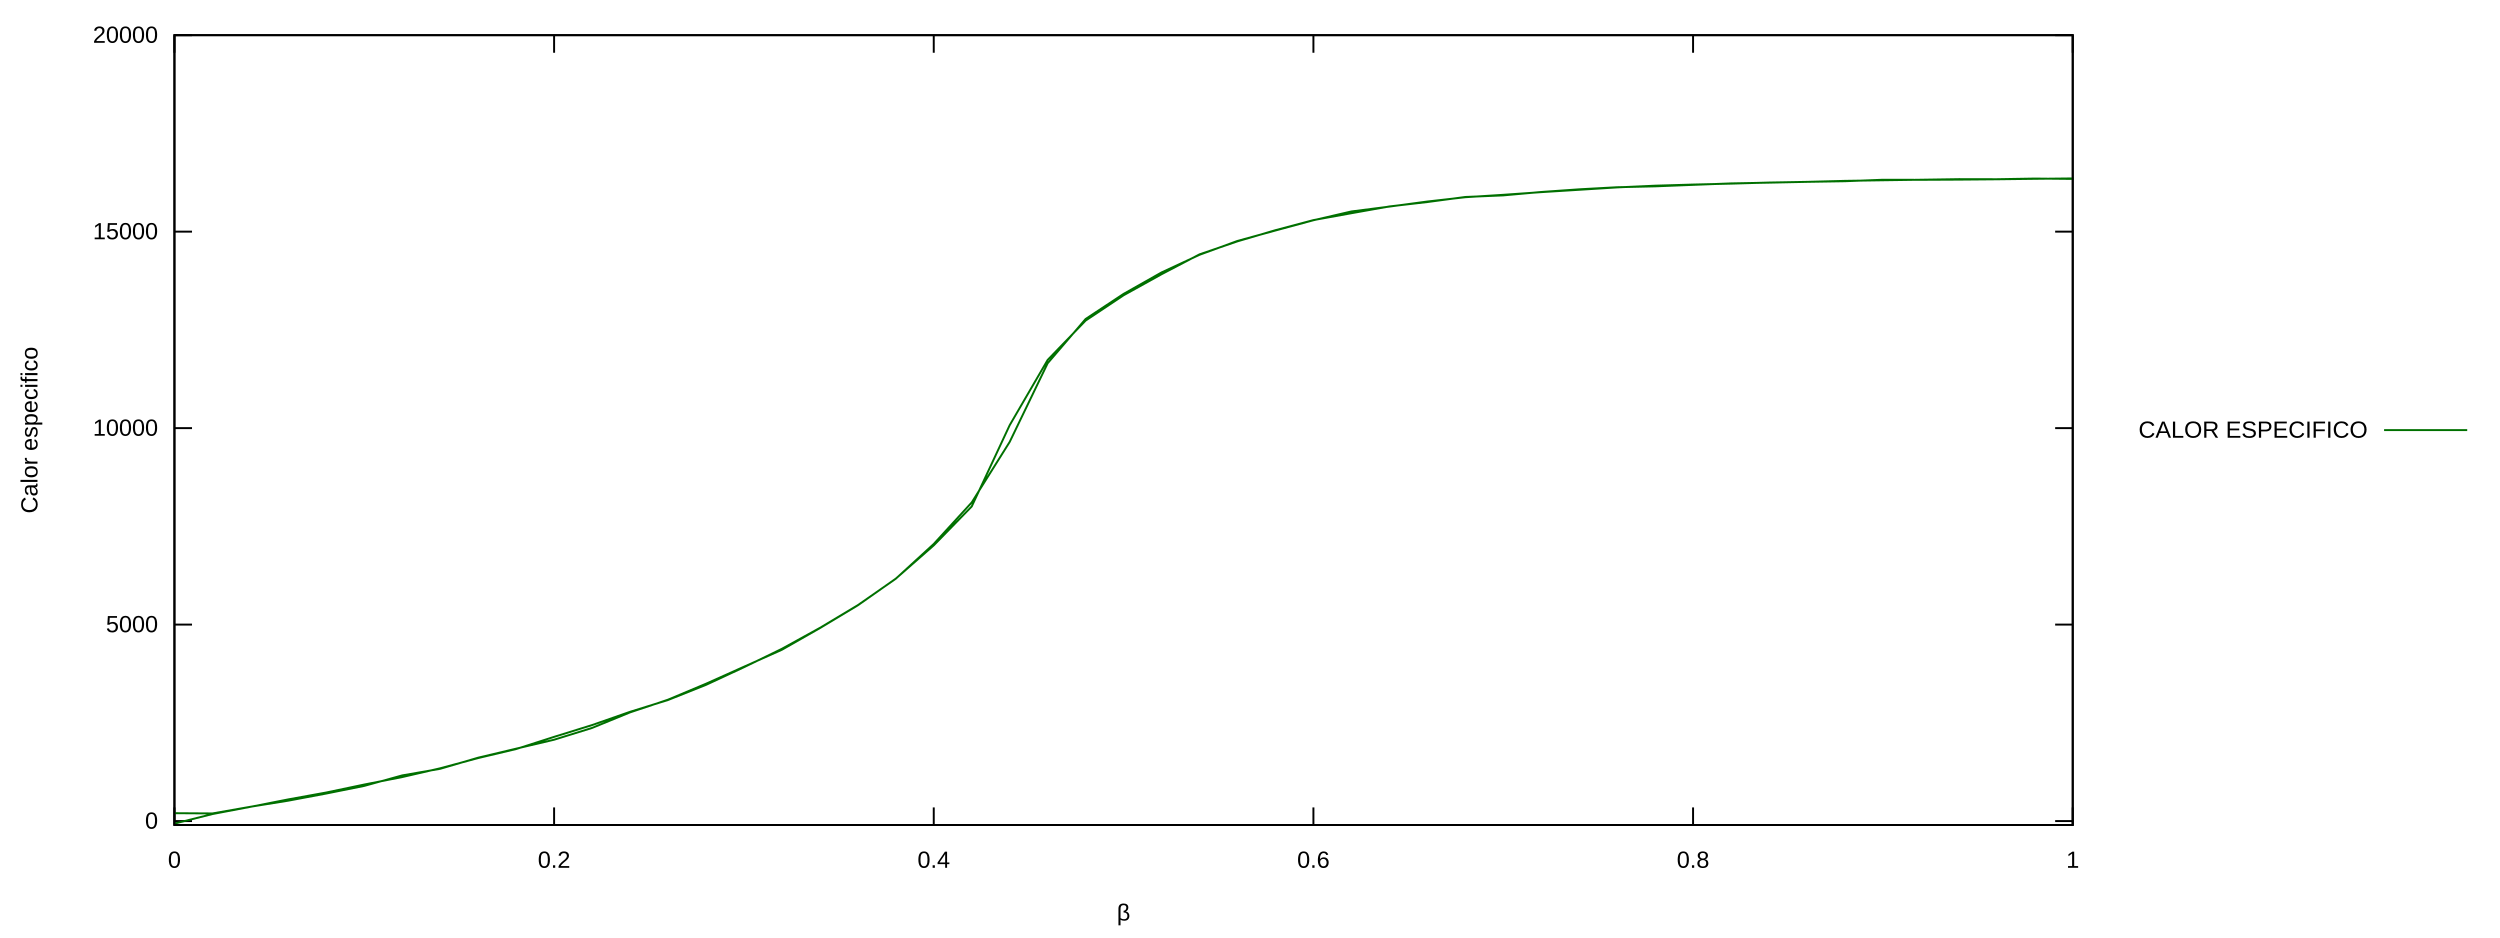
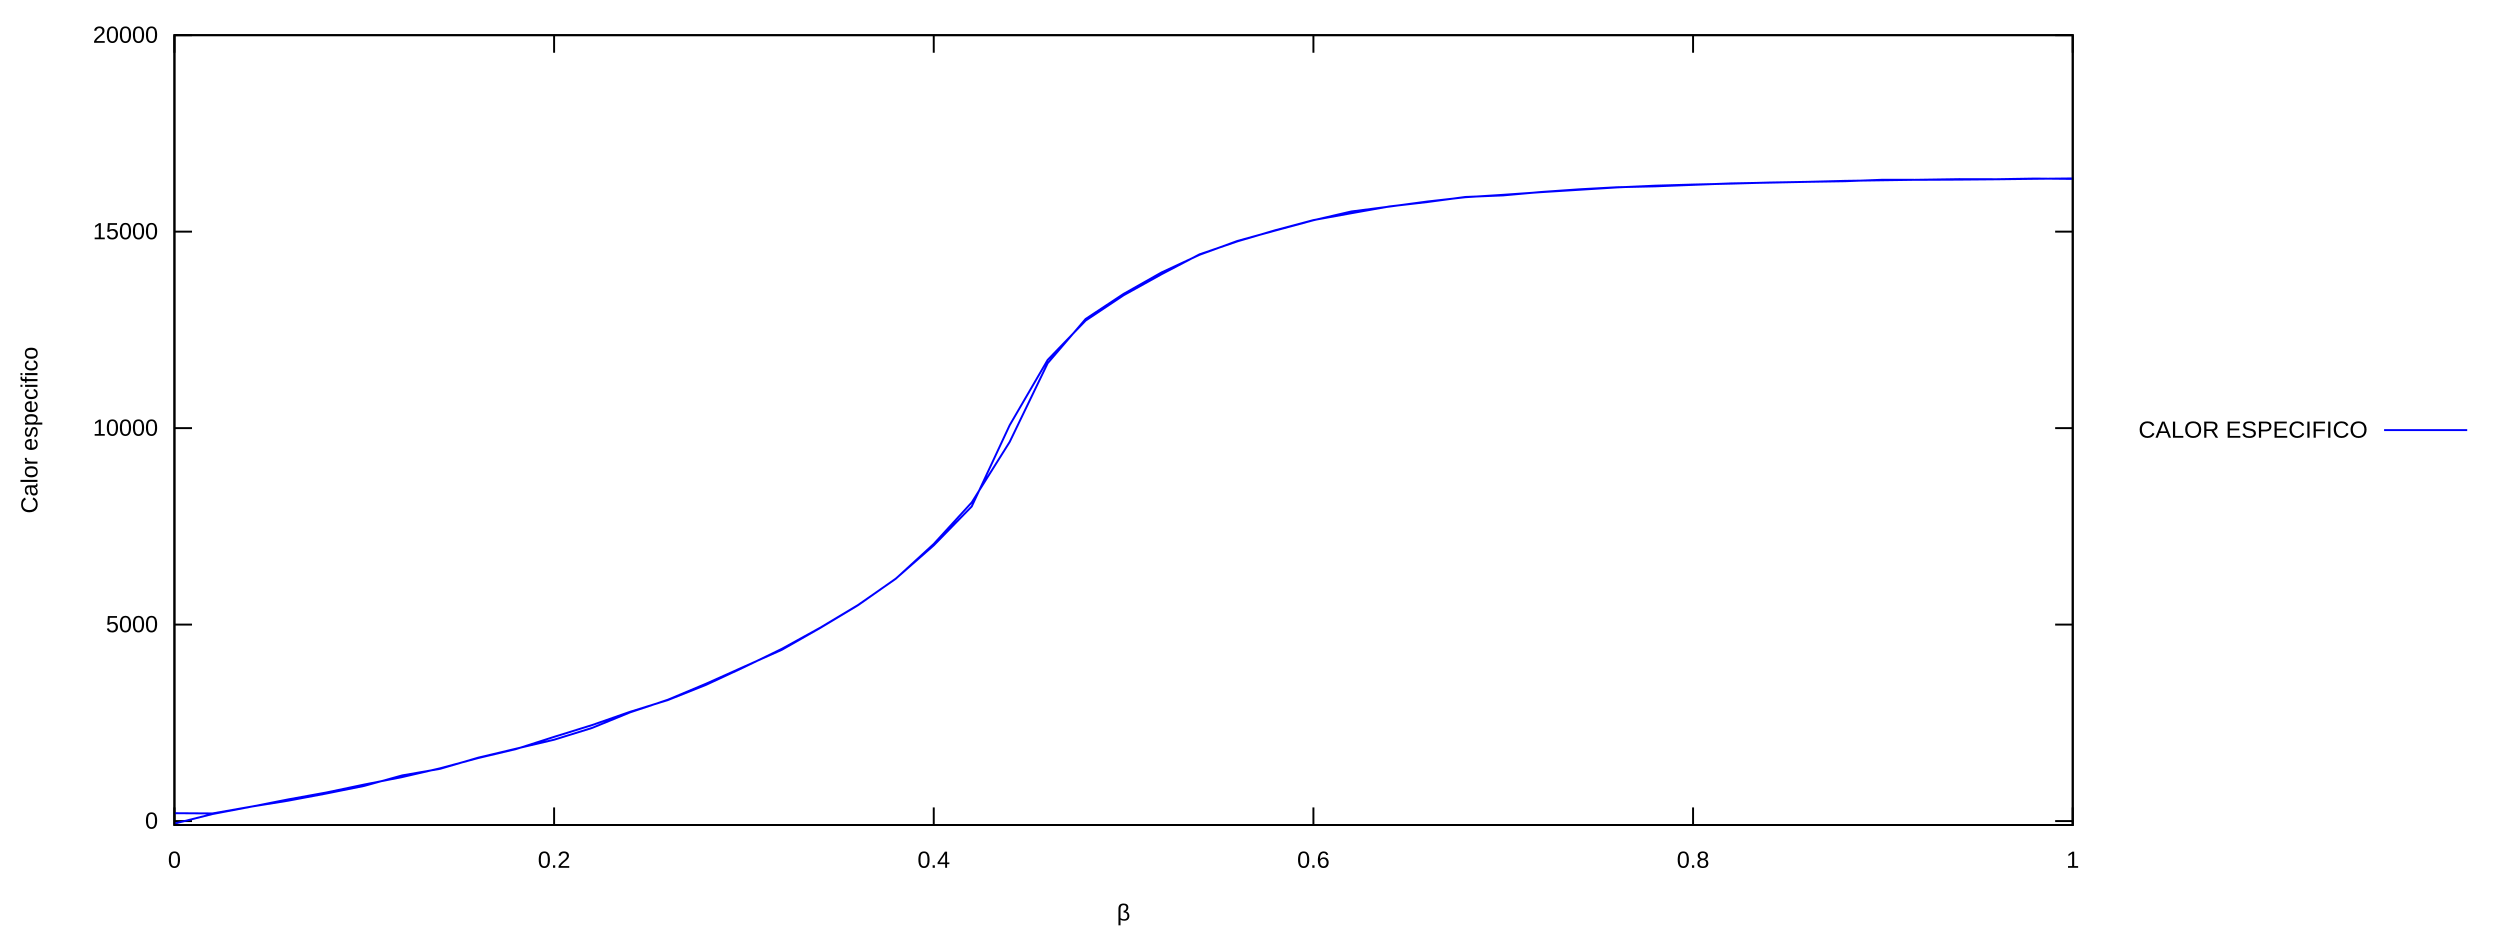
<svg xmlns="http://www.w3.org/2000/svg" xmlns:xlink="http://www.w3.org/1999/xlink" width="1280" height="480" viewBox="0 0 1280 480">
  <g id="gnuplot_canvas">
    <rect x="0" y="0" width="1280" height="480" fill="none" />
    <defs>
      <circle id="gpDot" r="0.5" stroke-width="0.5" stroke="currentColor" />
      <path id="gpPt0" stroke-width="0.222" stroke="currentColor" d="M-1,0 h2 M0,-1 v2" />
      <path id="gpPt1" stroke-width="0.222" stroke="currentColor" d="M-1,-1 L1,1 M1,-1 L-1,1" />
      <path id="gpPt2" stroke-width="0.222" stroke="currentColor" d="M-1,0 L1,0 M0,-1 L0,1 M-1,-1 L1,1 M-1,1 L1,-1" />
      <rect id="gpPt3" stroke-width="0.222" stroke="currentColor" x="-1" y="-1" width="2" height="2" />
      <rect id="gpPt4" stroke-width="0.222" stroke="currentColor" fill="currentColor" x="-1" y="-1" width="2" height="2" />
      <circle id="gpPt5" stroke-width="0.222" stroke="currentColor" cx="0" cy="0" r="1" />
      <use xlink:href="#gpPt5" id="gpPt6" fill="currentColor" stroke="none" />
      <path id="gpPt7" stroke-width="0.222" stroke="currentColor" d="M0,-1.33 L-1.33,0.67 L1.33,0.67 z" />
      <use xlink:href="#gpPt7" id="gpPt8" fill="currentColor" stroke="none" />
      <use xlink:href="#gpPt7" id="gpPt9" stroke="currentColor" transform="rotate(180)" />
      <use xlink:href="#gpPt9" id="gpPt10" fill="currentColor" stroke="none" />
      <use xlink:href="#gpPt3" id="gpPt11" stroke="currentColor" transform="rotate(45)" />
      <use xlink:href="#gpPt11" id="gpPt12" fill="currentColor" stroke="none" />
      <path id="gpPt13" stroke-width="0.222" stroke="currentColor" d="M0,1.330 L1.265,0.411 L0.782,-1.067 L-0.782,-1.076 L-1.265,0.411 z" />
      <use xlink:href="#gpPt13" id="gpPt14" fill="currentColor" stroke="none" />
      <filter id="textbox" filterUnits="objectBoundingBox" x="0" y="0" height="1" width="1">
        <feFlood flood-color="white" flood-opacity="1" result="bgnd" />
        <feComposite in="SourceGraphic" in2="bgnd" operator="atop" />
      </filter>
      <filter id="greybox" filterUnits="objectBoundingBox" x="0" y="0" height="1" width="1">
        <feFlood flood-color="lightgrey" flood-opacity="1" result="grey" />
        <feComposite in="SourceGraphic" in2="grey" operator="atop" />
      </filter>
    </defs>
    <g fill="none" color="white" stroke="currentColor" stroke-width="1.00" stroke-linecap="butt" stroke-linejoin="miter">
</g>
    <g fill="none" color="black" stroke="currentColor" stroke-width="1.00" stroke-linecap="butt" stroke-linejoin="miter">
      <path stroke="black" d="M89.31,420.39 L98.31,420.39 M1061.24,420.39 L1052.24,420.39  " />
      <g transform="translate(80.92,424.29)" stroke="none" fill="black" font-family="Arial" font-size="12.00" text-anchor="end">
        <text>
          <tspan font-family="Arial"> 0</tspan>
        </text>
      </g>
    </g>
    <g fill="none" color="black" stroke="currentColor" stroke-width="1.00" stroke-linecap="butt" stroke-linejoin="miter">
      <path stroke="black" d="M89.31,319.79 L98.31,319.79 M1061.24,319.79 L1052.24,319.79  " />
      <g transform="translate(80.92,323.69)" stroke="none" fill="black" font-family="Arial" font-size="12.00" text-anchor="end">
        <text>
          <tspan font-family="Arial"> 5000</tspan>
        </text>
      </g>
    </g>
    <g fill="none" color="black" stroke="currentColor" stroke-width="1.00" stroke-linecap="butt" stroke-linejoin="miter">
      <path stroke="black" d="M89.31,219.20 L98.31,219.20 M1061.24,219.20 L1052.24,219.20  " />
      <g transform="translate(80.92,223.10)" stroke="none" fill="black" font-family="Arial" font-size="12.00" text-anchor="end">
        <text>
          <tspan font-family="Arial"> 10000</tspan>
        </text>
      </g>
    </g>
    <g fill="none" color="black" stroke="currentColor" stroke-width="1.00" stroke-linecap="butt" stroke-linejoin="miter">
      <path stroke="black" d="M89.31,118.60 L98.31,118.60 M1061.24,118.60 L1052.24,118.60  " />
      <g transform="translate(80.92,122.50)" stroke="none" fill="black" font-family="Arial" font-size="12.00" text-anchor="end">
        <text>
          <tspan font-family="Arial"> 15000</tspan>
        </text>
      </g>
    </g>
    <g fill="none" color="black" stroke="currentColor" stroke-width="1.00" stroke-linecap="butt" stroke-linejoin="miter">
      <path stroke="black" d="M89.31,18.01 L98.31,18.01 M1061.24,18.01 L1052.24,18.01  " />
      <g transform="translate(80.92,21.91)" stroke="none" fill="black" font-family="Arial" font-size="12.00" text-anchor="end">
        <text>
          <tspan font-family="Arial"> 20000</tspan>
        </text>
      </g>
    </g>
    <g fill="none" color="black" stroke="currentColor" stroke-width="1.00" stroke-linecap="butt" stroke-linejoin="miter">
      <path stroke="black" d="M89.31,422.40 L89.31,413.40 M89.31,18.01 L89.31,27.01  " />
      <g transform="translate(89.31,444.30)" stroke="none" fill="black" font-family="Arial" font-size="12.00" text-anchor="middle">
        <text>
          <tspan font-family="Arial"> 0</tspan>
        </text>
      </g>
    </g>
    <g fill="none" color="black" stroke="currentColor" stroke-width="1.00" stroke-linecap="butt" stroke-linejoin="miter">
      <path stroke="black" d="M283.70,422.40 L283.70,413.40 M283.70,18.01 L283.70,27.01  " />
      <g transform="translate(283.70,444.30)" stroke="none" fill="black" font-family="Arial" font-size="12.00" text-anchor="middle">
        <text>
          <tspan font-family="Arial"> 0.2</tspan>
        </text>
      </g>
    </g>
    <g fill="none" color="black" stroke="currentColor" stroke-width="1.00" stroke-linecap="butt" stroke-linejoin="miter">
      <path stroke="black" d="M478.08,422.40 L478.08,413.40 M478.08,18.01 L478.08,27.01  " />
      <g transform="translate(478.08,444.30)" stroke="none" fill="black" font-family="Arial" font-size="12.00" text-anchor="middle">
        <text>
          <tspan font-family="Arial"> 0.4</tspan>
        </text>
      </g>
    </g>
    <g fill="none" color="black" stroke="currentColor" stroke-width="1.00" stroke-linecap="butt" stroke-linejoin="miter">
      <path stroke="black" d="M672.47,422.40 L672.47,413.40 M672.47,18.01 L672.47,27.01  " />
      <g transform="translate(672.47,444.30)" stroke="none" fill="black" font-family="Arial" font-size="12.00" text-anchor="middle">
        <text>
          <tspan font-family="Arial"> 0.6</tspan>
        </text>
      </g>
    </g>
    <g fill="none" color="black" stroke="currentColor" stroke-width="1.00" stroke-linecap="butt" stroke-linejoin="miter">
      <path stroke="black" d="M866.85,422.40 L866.85,413.40 M866.85,18.01 L866.85,27.01  " />
      <g transform="translate(866.85,444.30)" stroke="none" fill="black" font-family="Arial" font-size="12.00" text-anchor="middle">
        <text>
          <tspan font-family="Arial"> 0.8</tspan>
        </text>
      </g>
    </g>
    <g fill="none" color="black" stroke="currentColor" stroke-width="1.00" stroke-linecap="butt" stroke-linejoin="miter">
      <path stroke="black" d="M1061.24,422.40 L1061.24,413.40 M1061.24,18.01 L1061.24,27.01  " />
      <g transform="translate(1061.24,444.30)" stroke="none" fill="black" font-family="Arial" font-size="12.00" text-anchor="middle">
        <text>
          <tspan font-family="Arial"> 1</tspan>
        </text>
      </g>
    </g>
    <g fill="none" color="black" stroke="currentColor" stroke-width="1.00" stroke-linecap="butt" stroke-linejoin="miter">
</g>
    <g fill="none" color="black" stroke="currentColor" stroke-width="1.00" stroke-linecap="butt" stroke-linejoin="miter">
      <path stroke="black" d="M89.31,18.01 L89.31,422.40 L1061.24,422.40 L1061.24,18.01 L89.31,18.01 Z  " />
    </g>
    <g fill="none" color="black" stroke="currentColor" stroke-width="1.00" stroke-linecap="butt" stroke-linejoin="miter">
      <g transform="translate(19.18,220.21) rotate(270)" stroke="none" fill="black" font-family="Arial" font-size="12.00" text-anchor="middle">
        <text>
          <tspan font-family="Arial">Calor especifico</tspan>
        </text>
      </g>
    </g>
    <g fill="none" color="black" stroke="currentColor" stroke-width="1.00" stroke-linecap="butt" stroke-linejoin="miter">
      <g transform="translate(575.27,471.30)" stroke="none" fill="black" font-family="Arial" font-size="12.00" text-anchor="middle">
        <text>
          <tspan font-family="Arial">β</tspan>
        </text>
      </g>
    </g>
    <g fill="none" color="black" stroke="currentColor" stroke-width="1.00" stroke-linecap="butt" stroke-linejoin="miter">
</g>
    <g id="gnuplot_plot_1">
      <g fill="none" color="black" stroke="currentColor" stroke-width="1.00" stroke-linecap="butt" stroke-linejoin="miter">
        <g transform="translate(1212.26,224.11)" stroke="none" fill="black" font-family="Arial" font-size="12.00" text-anchor="end">
          <text>
            <tspan font-family="Arial">CALOR ESPECIFICO</tspan>
          </text>
        </g>
      </g>
      <g fill="none" color="black" stroke="currentColor" stroke-width="1.00" stroke-linecap="butt" stroke-linejoin="miter">
-         <path stroke="rgb(  0, 112,   0)" d="M1220.65,220.21 L1263.21,220.21 M89.31,421.67 L108.75,416.80 L128.19,413.10 L147.63,409.28 L167.06,405.76 L186.50,401.68   L205.94,397.86 L225.38,393.36 L244.82,388.13 L264.26,383.51 L283.70,377.27 L303.13,371.24 L322.57,364.45 L342.01,358.41   L361.45,350.66 L380.89,341.63 L400.33,332.19 L419.77,321.48 L439.20,309.85 L458.64,296.31 L478.08,278.50 L497.52,257.25   L516.96,226.26 L536.40,185.99 L555.84,163.31 L575.28,150.47 L594.71,139.49 L614.15,130.46 L633.59,123.35 L653.03,118.02   L672.47,112.77 L691.91,108.26 L711.35,105.78 L730.78,103.18 L750.22,100.98 L769.66,99.74 L789.10,98.38 L808.54,97.17   L827.98,95.95 L847.42,95.07 L866.85,94.49 L886.29,94.02 L905.73,93.46 L925.17,93.11 L944.61,92.60 L964.05,92.30   L983.49,92.02 L1002.92,91.72 L1022.36,91.76 L1041.80,91.42 L1061.24,91.61 L1061.24,91.35 L1041.80,91.56 L1022.36,91.80   L1002.92,91.97 L983.49,92.07 L964.05,92.03 L944.61,92.79 L925.17,93.11 L905.73,93.52 L886.29,93.90 L866.85,94.65   L847.42,95.41 L827.98,95.86 L808.54,96.93 L789.10,98.29 L769.66,100.04 L750.22,100.85 L730.78,103.45 L711.35,105.70   L691.91,109.17 L672.47,112.69 L653.03,117.85 L633.59,123.57 L614.15,130.23 L594.71,140.41 L575.28,151.18 L555.84,164.14   L536.40,184.28 L516.96,217.70 L497.52,259.32 L478.08,279.23 L458.64,296.27 L439.20,309.93 L419.77,321.61 L400.33,332.68   L380.89,341.37 L361.45,350.08 L342.01,358.24 L322.57,364.75 L303.13,372.71 L283.70,378.74 L264.26,383.32 L244.82,387.93   L225.38,393.63 L205.94,397.00 L186.50,402.38 L167.06,406.29 L147.63,409.94 L128.19,413.07 L108.75,416.48 L89.31,416.35    " />
+         <path stroke="rgb(  0,   0, 255)" d="M1220.65,220.21 L1263.21,220.21 M89.31,421.67 L108.75,416.80 L128.19,413.10 L147.63,409.28 L167.06,405.76 L186.50,401.68   L205.94,397.86 L225.38,393.36 L244.82,388.13 L264.26,383.51 L283.70,377.27 L303.13,371.24 L322.57,364.45 L342.01,358.41   L361.45,350.66 L380.89,341.63 L400.33,332.19 L419.77,321.48 L439.20,309.85 L458.64,296.31 L478.08,278.50 L497.52,257.25   L516.96,226.26 L536.40,185.99 L555.84,163.31 L575.28,150.47 L594.71,139.49 L614.15,130.46 L633.59,123.35 L653.03,118.02   L672.47,112.77 L691.91,108.26 L711.35,105.78 L730.78,103.18 L750.22,100.98 L769.66,99.74 L789.10,98.38 L808.54,97.17   L827.98,95.95 L847.42,95.07 L866.85,94.49 L886.29,94.02 L905.73,93.46 L925.17,93.11 L944.61,92.60 L964.05,92.30   L983.49,92.02 L1002.92,91.72 L1022.36,91.76 L1041.80,91.42 L1061.24,91.61 L1061.24,91.35 L1041.80,91.56 L1022.36,91.80   L1002.92,91.97 L983.49,92.07 L964.05,92.03 L944.61,92.79 L925.17,93.11 L905.73,93.52 L886.29,93.90 L866.85,94.65   L847.42,95.41 L827.98,95.86 L808.54,96.93 L789.10,98.29 L769.66,100.04 L750.22,100.85 L730.78,103.45 L711.35,105.70   L691.91,109.17 L672.47,112.69 L653.03,117.85 L633.59,123.57 L614.15,130.23 L594.71,140.41 L575.28,151.18 L555.84,164.14   L536.40,184.28 L516.96,217.70 L497.52,259.32 L478.08,279.23 L458.64,296.27 L439.20,309.93 L419.77,321.61 L400.33,332.68   L380.89,341.37 L361.45,350.08 L342.01,358.24 L322.57,364.75 L303.13,372.71 L283.70,378.74 L264.26,383.32 L244.82,387.93   L225.38,393.63 L205.94,397.00 L186.50,402.38 L167.06,406.29 L147.63,409.94 L128.19,413.07 L108.75,416.48 L89.31,416.35    " />
      </g>
    </g>
-     <g fill="none" color="white" stroke="rgb(  0, 112,   0)" stroke-width="2.00" stroke-linecap="butt" stroke-linejoin="miter">
+     <g fill="none" color="white" stroke="rgb(  0,   0, 255)" stroke-width="2.00" stroke-linecap="butt" stroke-linejoin="miter">
</g>
    <g fill="none" color="black" stroke="currentColor" stroke-width="2.00" stroke-linecap="butt" stroke-linejoin="miter">
</g>
    <g fill="none" color="black" stroke="black" stroke-width="1.00" stroke-linecap="butt" stroke-linejoin="miter">
</g>
    <g fill="none" color="black" stroke="currentColor" stroke-width="1.00" stroke-linecap="butt" stroke-linejoin="miter">
      <path stroke="black" d="M89.31,18.01 L89.31,422.40 L1061.24,422.40 L1061.24,18.01 L89.31,18.01 Z  " />
    </g>
    <g fill="none" color="black" stroke="currentColor" stroke-width="1.00" stroke-linecap="butt" stroke-linejoin="miter">
</g>
  </g>
</svg>
